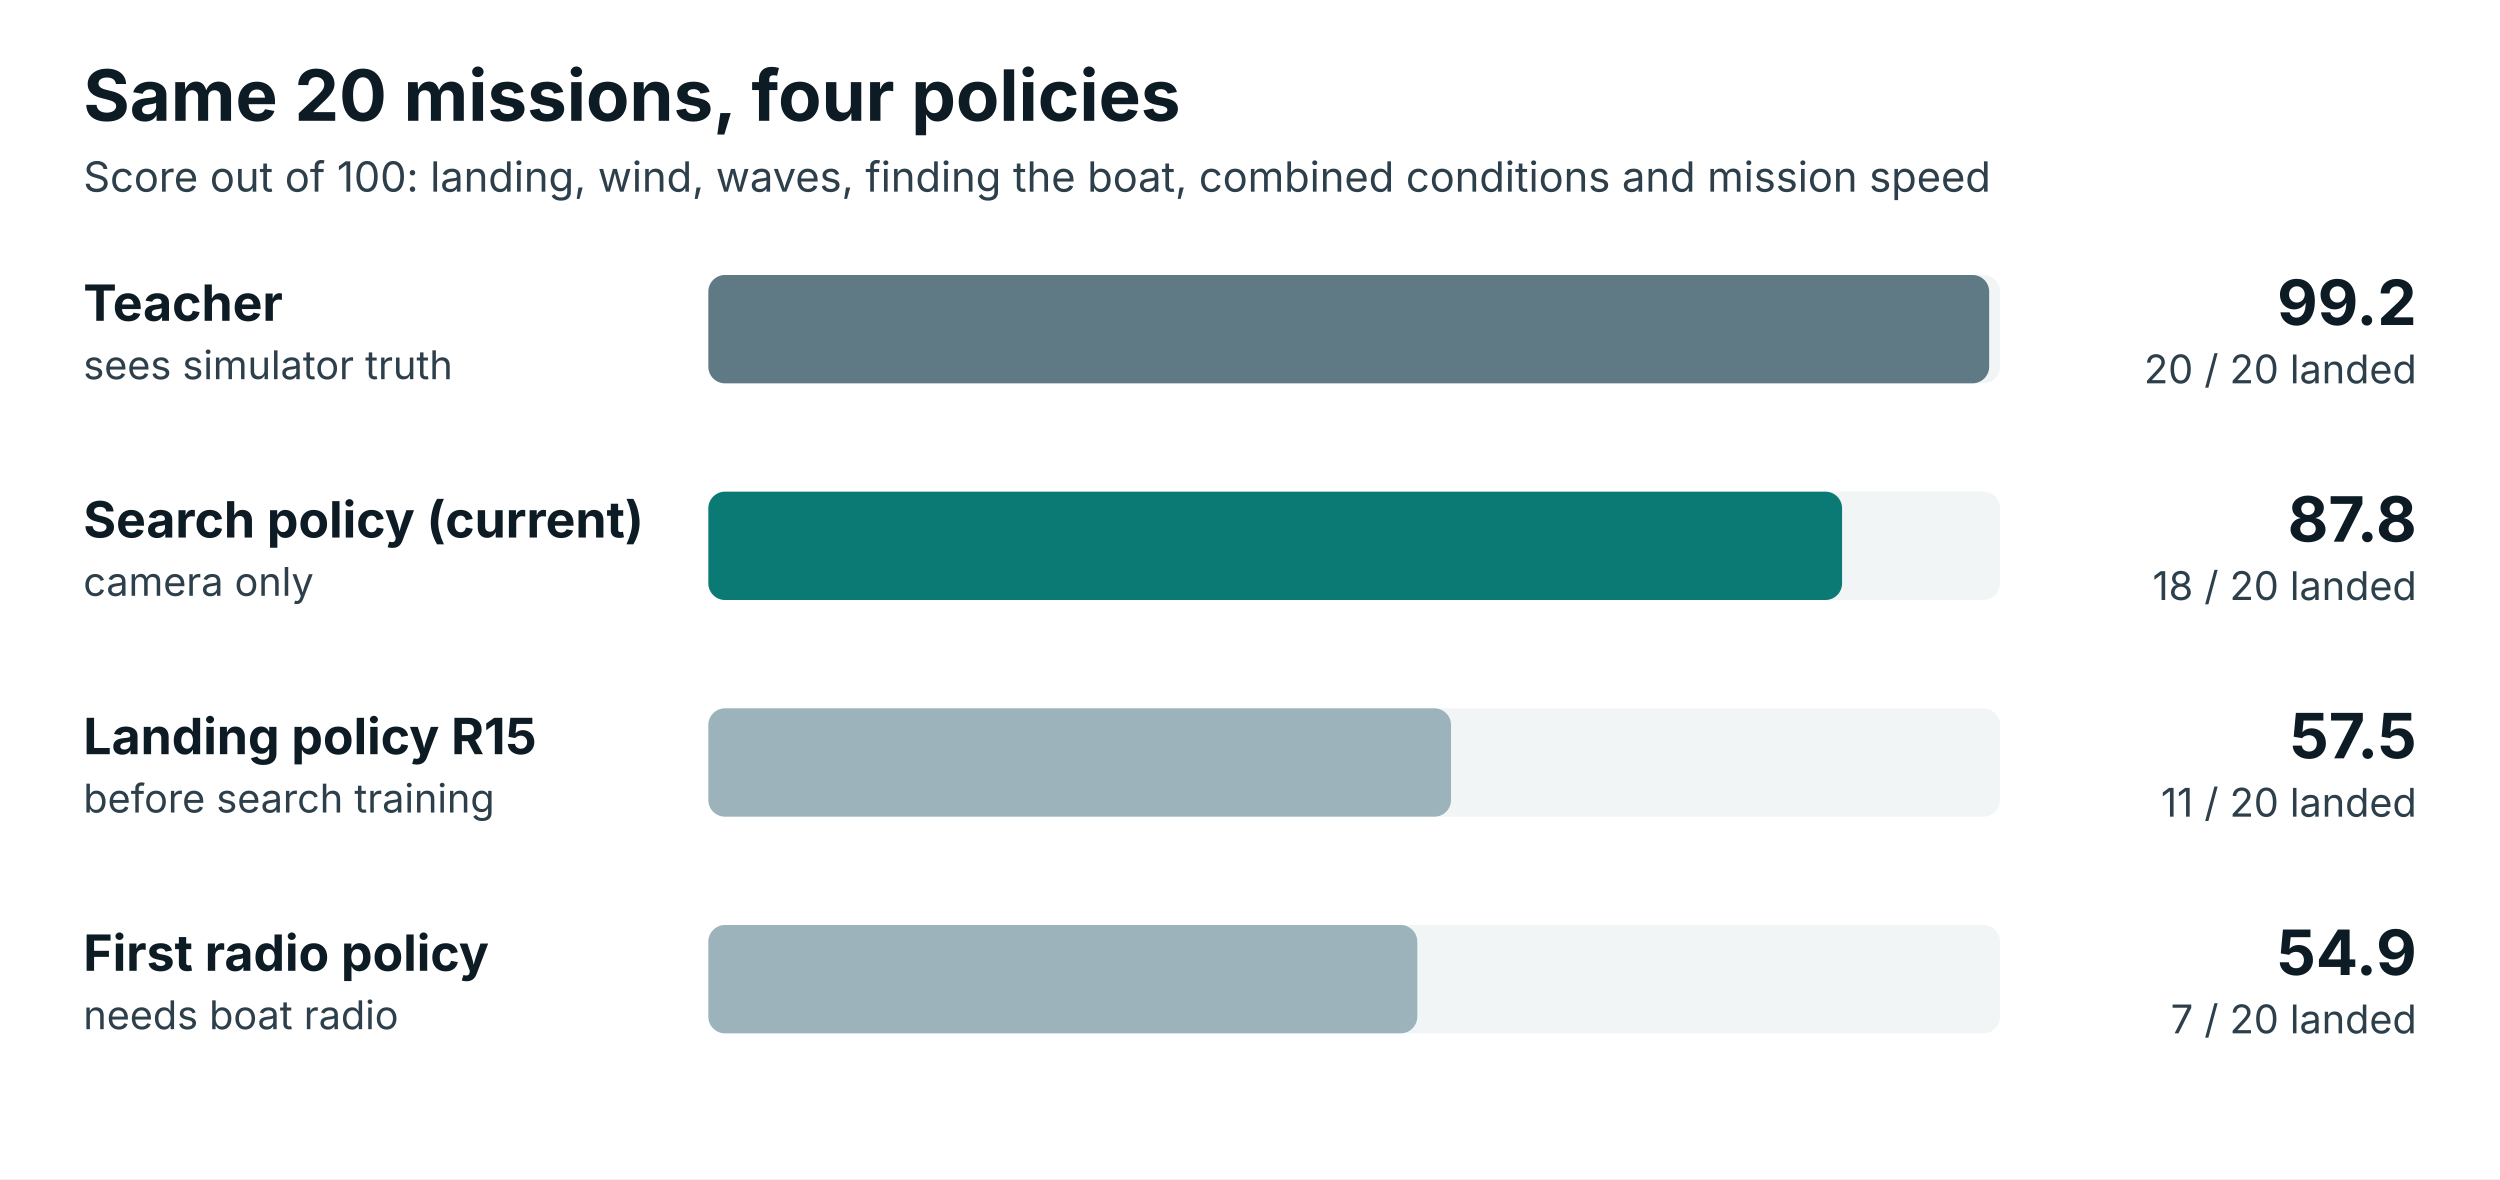
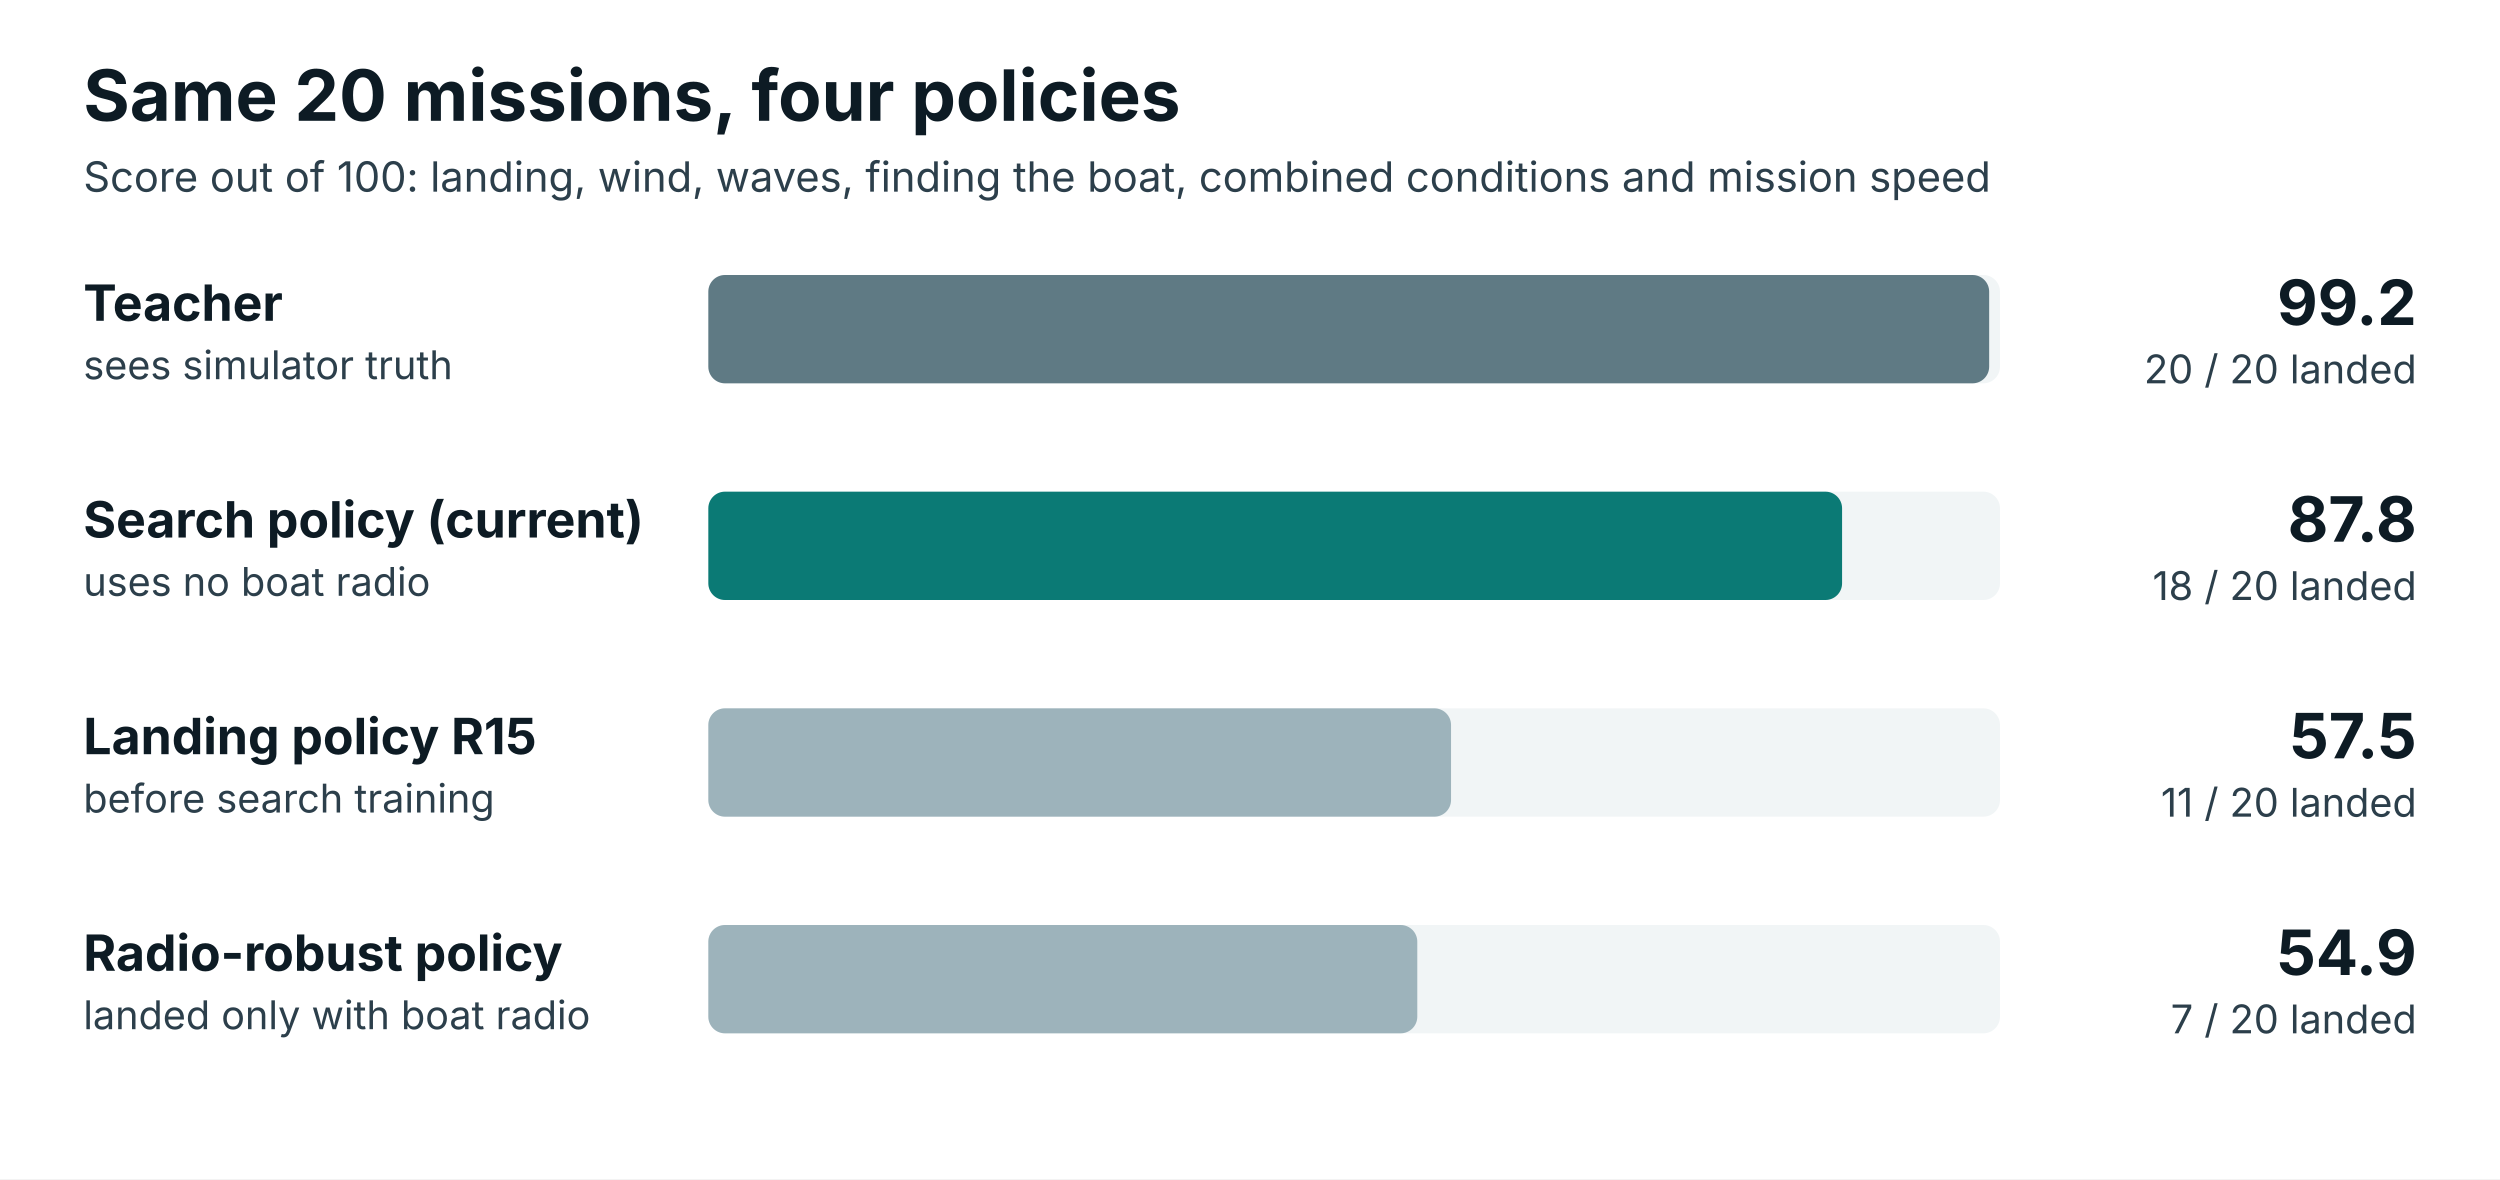
<svg xmlns="http://www.w3.org/2000/svg" viewBox="0 0 1200 566" width="1200" height="566" font-family="Inter, 'Segoe UI', 'DejaVu Sans', Arial, sans-serif">
  <rect width="1200" height="566" fill="#ffffff" />
  <text x="40" y="58" font-size="34" font-weight="700" fill="#0d1b24">Same 20 missions, four policies</text>
  <text x="40" y="92" font-size="20" fill="#2c3f4b">Score out of 100: landing, wind, waves, finding the boat, combined conditions and mission speed</text>
  <text x="40" y="154" font-size="24" font-weight="700" fill="#0d1b24">Teacher</text>
  <text x="40" y="182" font-size="19" fill="#2c3f4b">sees simulator truth</text>
  <rect x="340" y="132" width="620" height="52" rx="8" fill="#f1f5f6" />
  <rect x="340" y="132" width="614.8" height="52" rx="8" fill="#5f7a84" />
  <text x="1160" y="156" font-size="30" font-weight="700" fill="#0d1b24" text-anchor="end">99.2</text>
  <text x="1160" y="184" font-size="19" fill="#2c3f4b" text-anchor="end">20 / 20 landed</text>
  <text x="40" y="258" font-size="24" font-weight="700" fill="#0d1b24">Search policy (current)</text>
-   <text x="40" y="286" font-size="19" fill="#2c3f4b">camera only</text>
+   <text x="40" y="286" font-size="19" fill="#2c3f4b">uses no boat radio</text>
  <rect x="340" y="236" width="620" height="52" rx="8" fill="#f1f5f6" />
  <rect x="340" y="236" width="544.2" height="52" rx="8" fill="#0b7a75" />
  <text x="1160" y="260" font-size="30" font-weight="700" fill="#0d1b24" text-anchor="end">87.8</text>
  <text x="1160" y="288" font-size="19" fill="#2c3f4b" text-anchor="end">18 / 20 landed</text>
  <text x="40" y="362" font-size="24" font-weight="700" fill="#0d1b24">Landing policy R15</text>
  <text x="40" y="390" font-size="19" fill="#2c3f4b">before search training</text>
  <rect x="340" y="340" width="620" height="52" rx="8" fill="#f1f5f6" />
  <rect x="340" y="340" width="356.5" height="52" rx="8" fill="#9db3bb" />
  <text x="1160" y="364" font-size="30" font-weight="700" fill="#0d1b24" text-anchor="end">57.5</text>
  <text x="1160" y="392" font-size="19" fill="#2c3f4b" text-anchor="end">11 / 20 landed</text>
-   <text x="40" y="466" font-size="24" font-weight="700" fill="#0d1b24">First radio policy</text>
-   <text x="40" y="494" font-size="19" fill="#2c3f4b">needs boat radio</text>
+   <text x="40" y="466" font-size="24" font-weight="700" fill="#0d1b24">Radio-robust policy</text>
+   <text x="40" y="494" font-size="19" fill="#2c3f4b">landed only with boat radio</text>
  <rect x="340" y="444" width="620" height="52" rx="8" fill="#f1f5f6" />
  <rect x="340" y="444" width="340.3" height="52" rx="8" fill="#9db3bb" />
  <text x="1160" y="468" font-size="30" font-weight="700" fill="#0d1b24" text-anchor="end">54.9</text>
  <text x="1160" y="496" font-size="19" fill="#2c3f4b" text-anchor="end">7 / 20 landed</text>
</svg>
